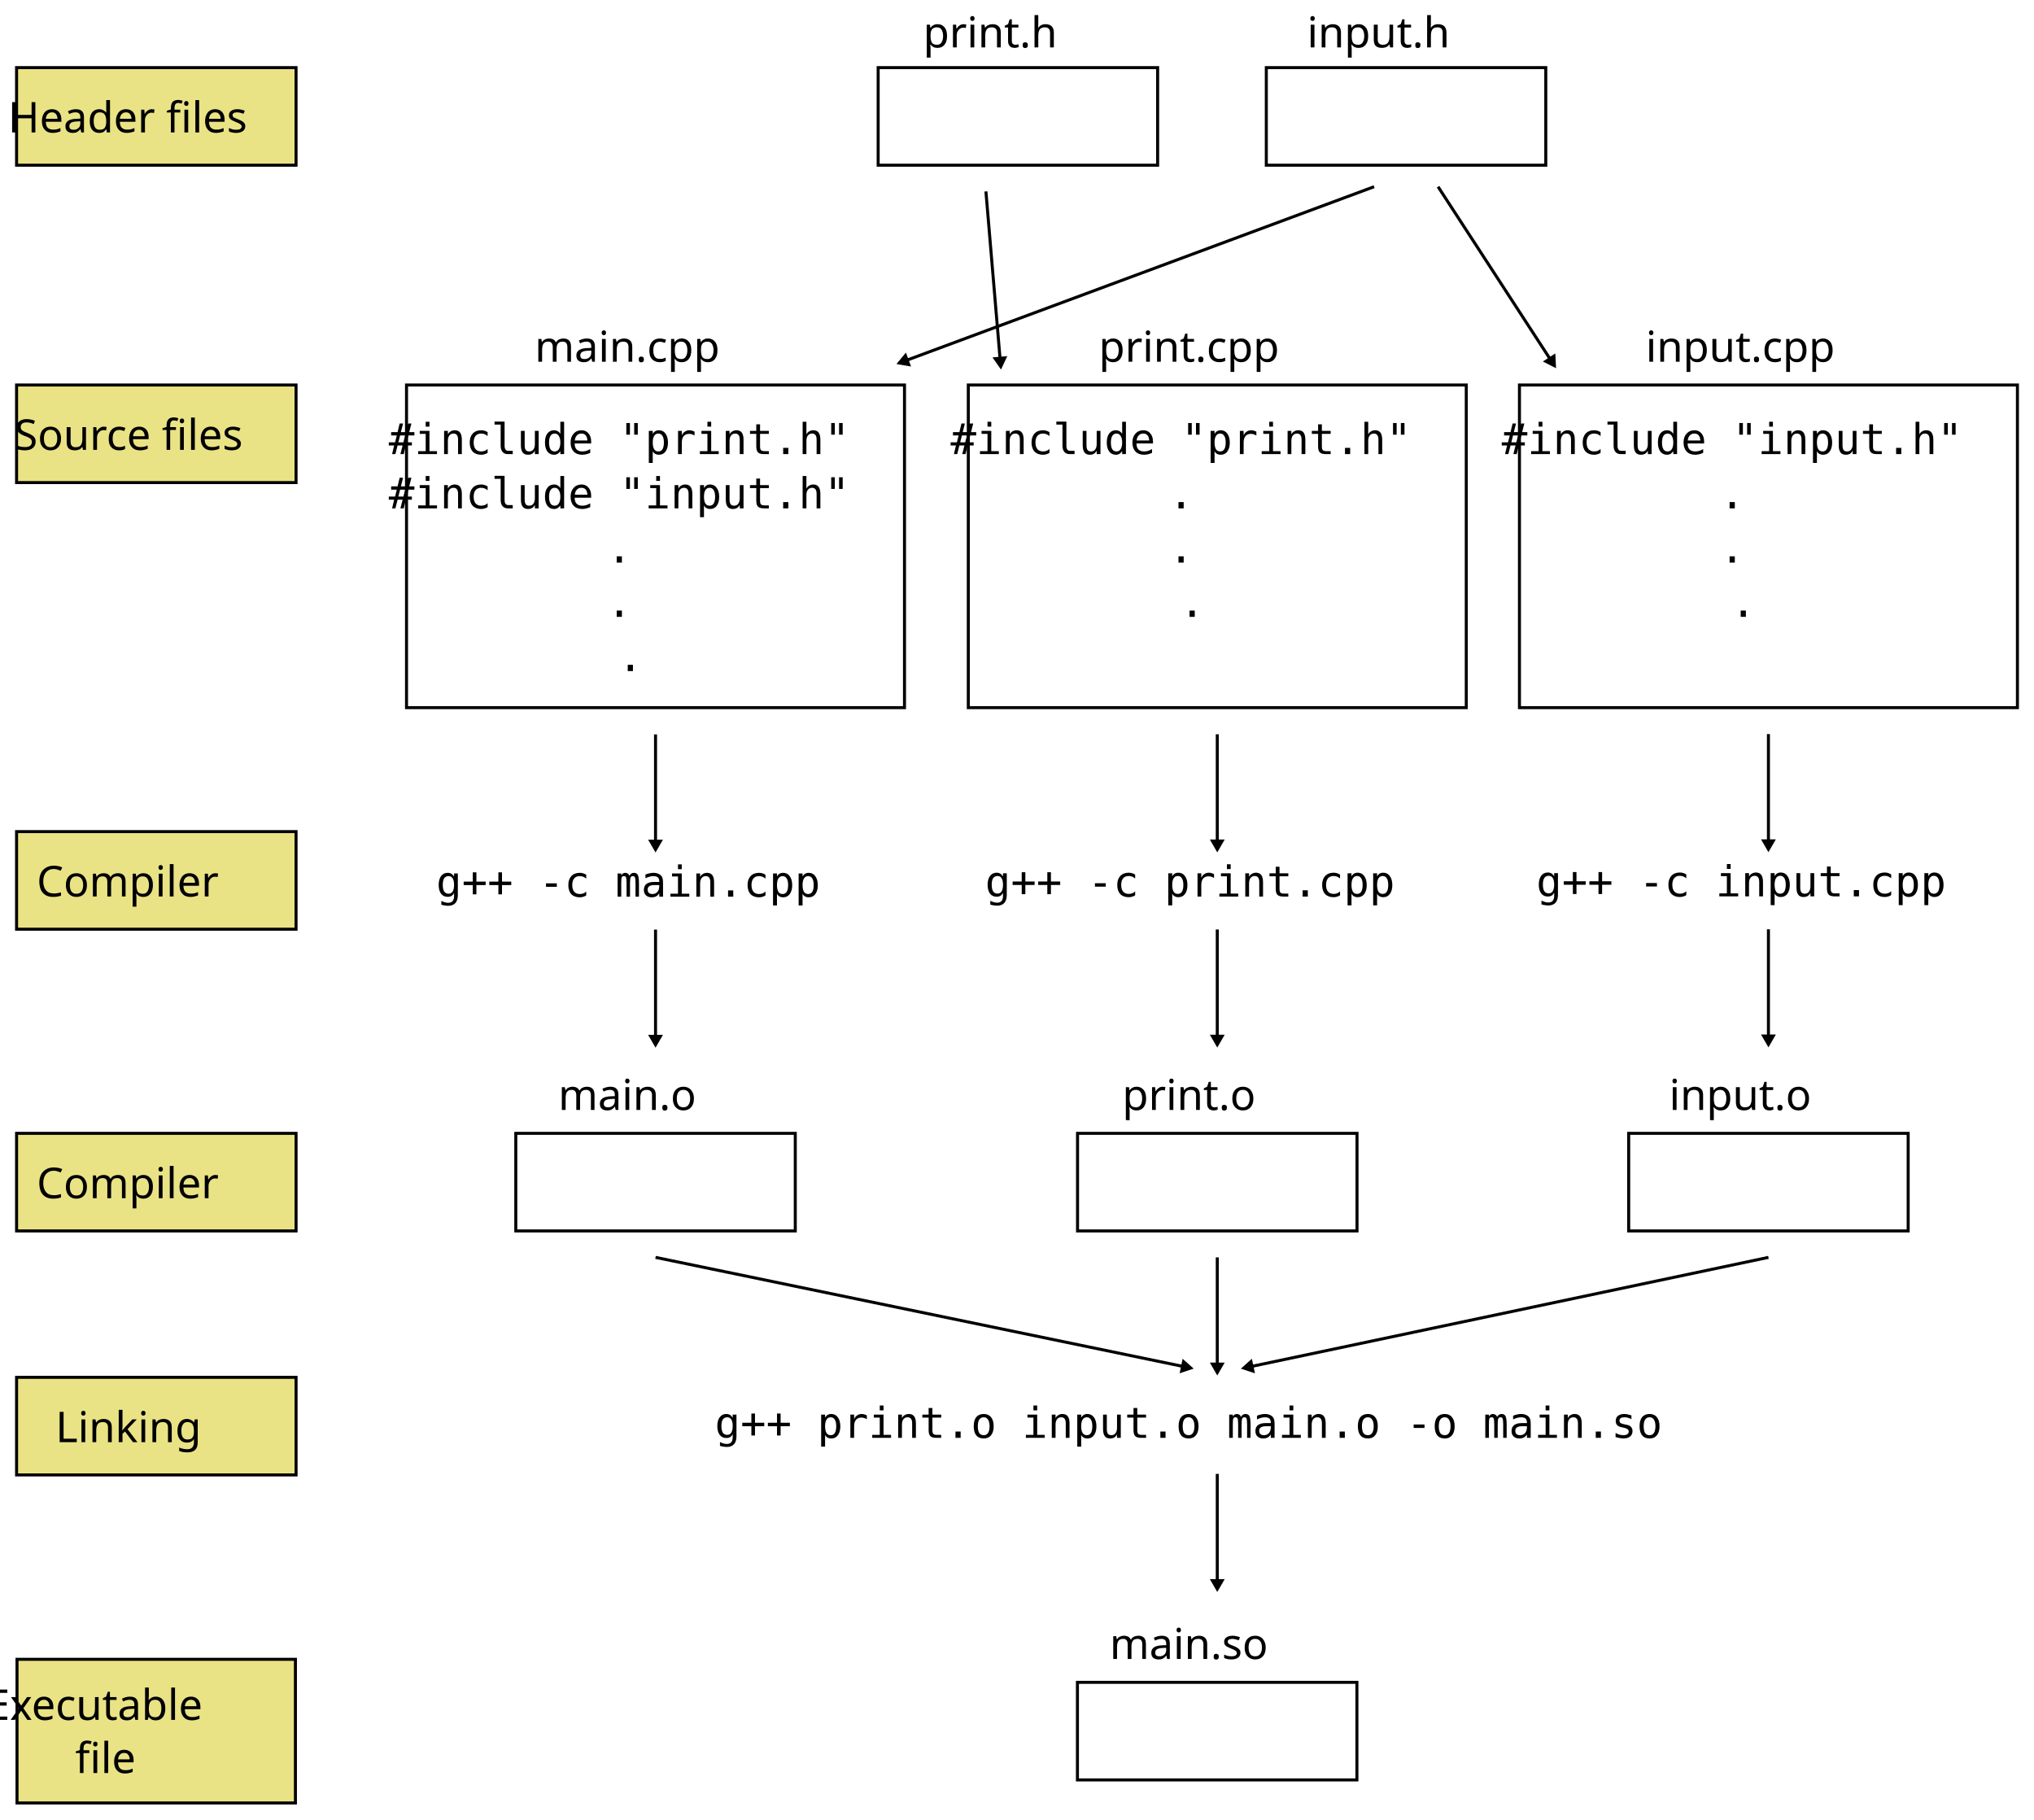
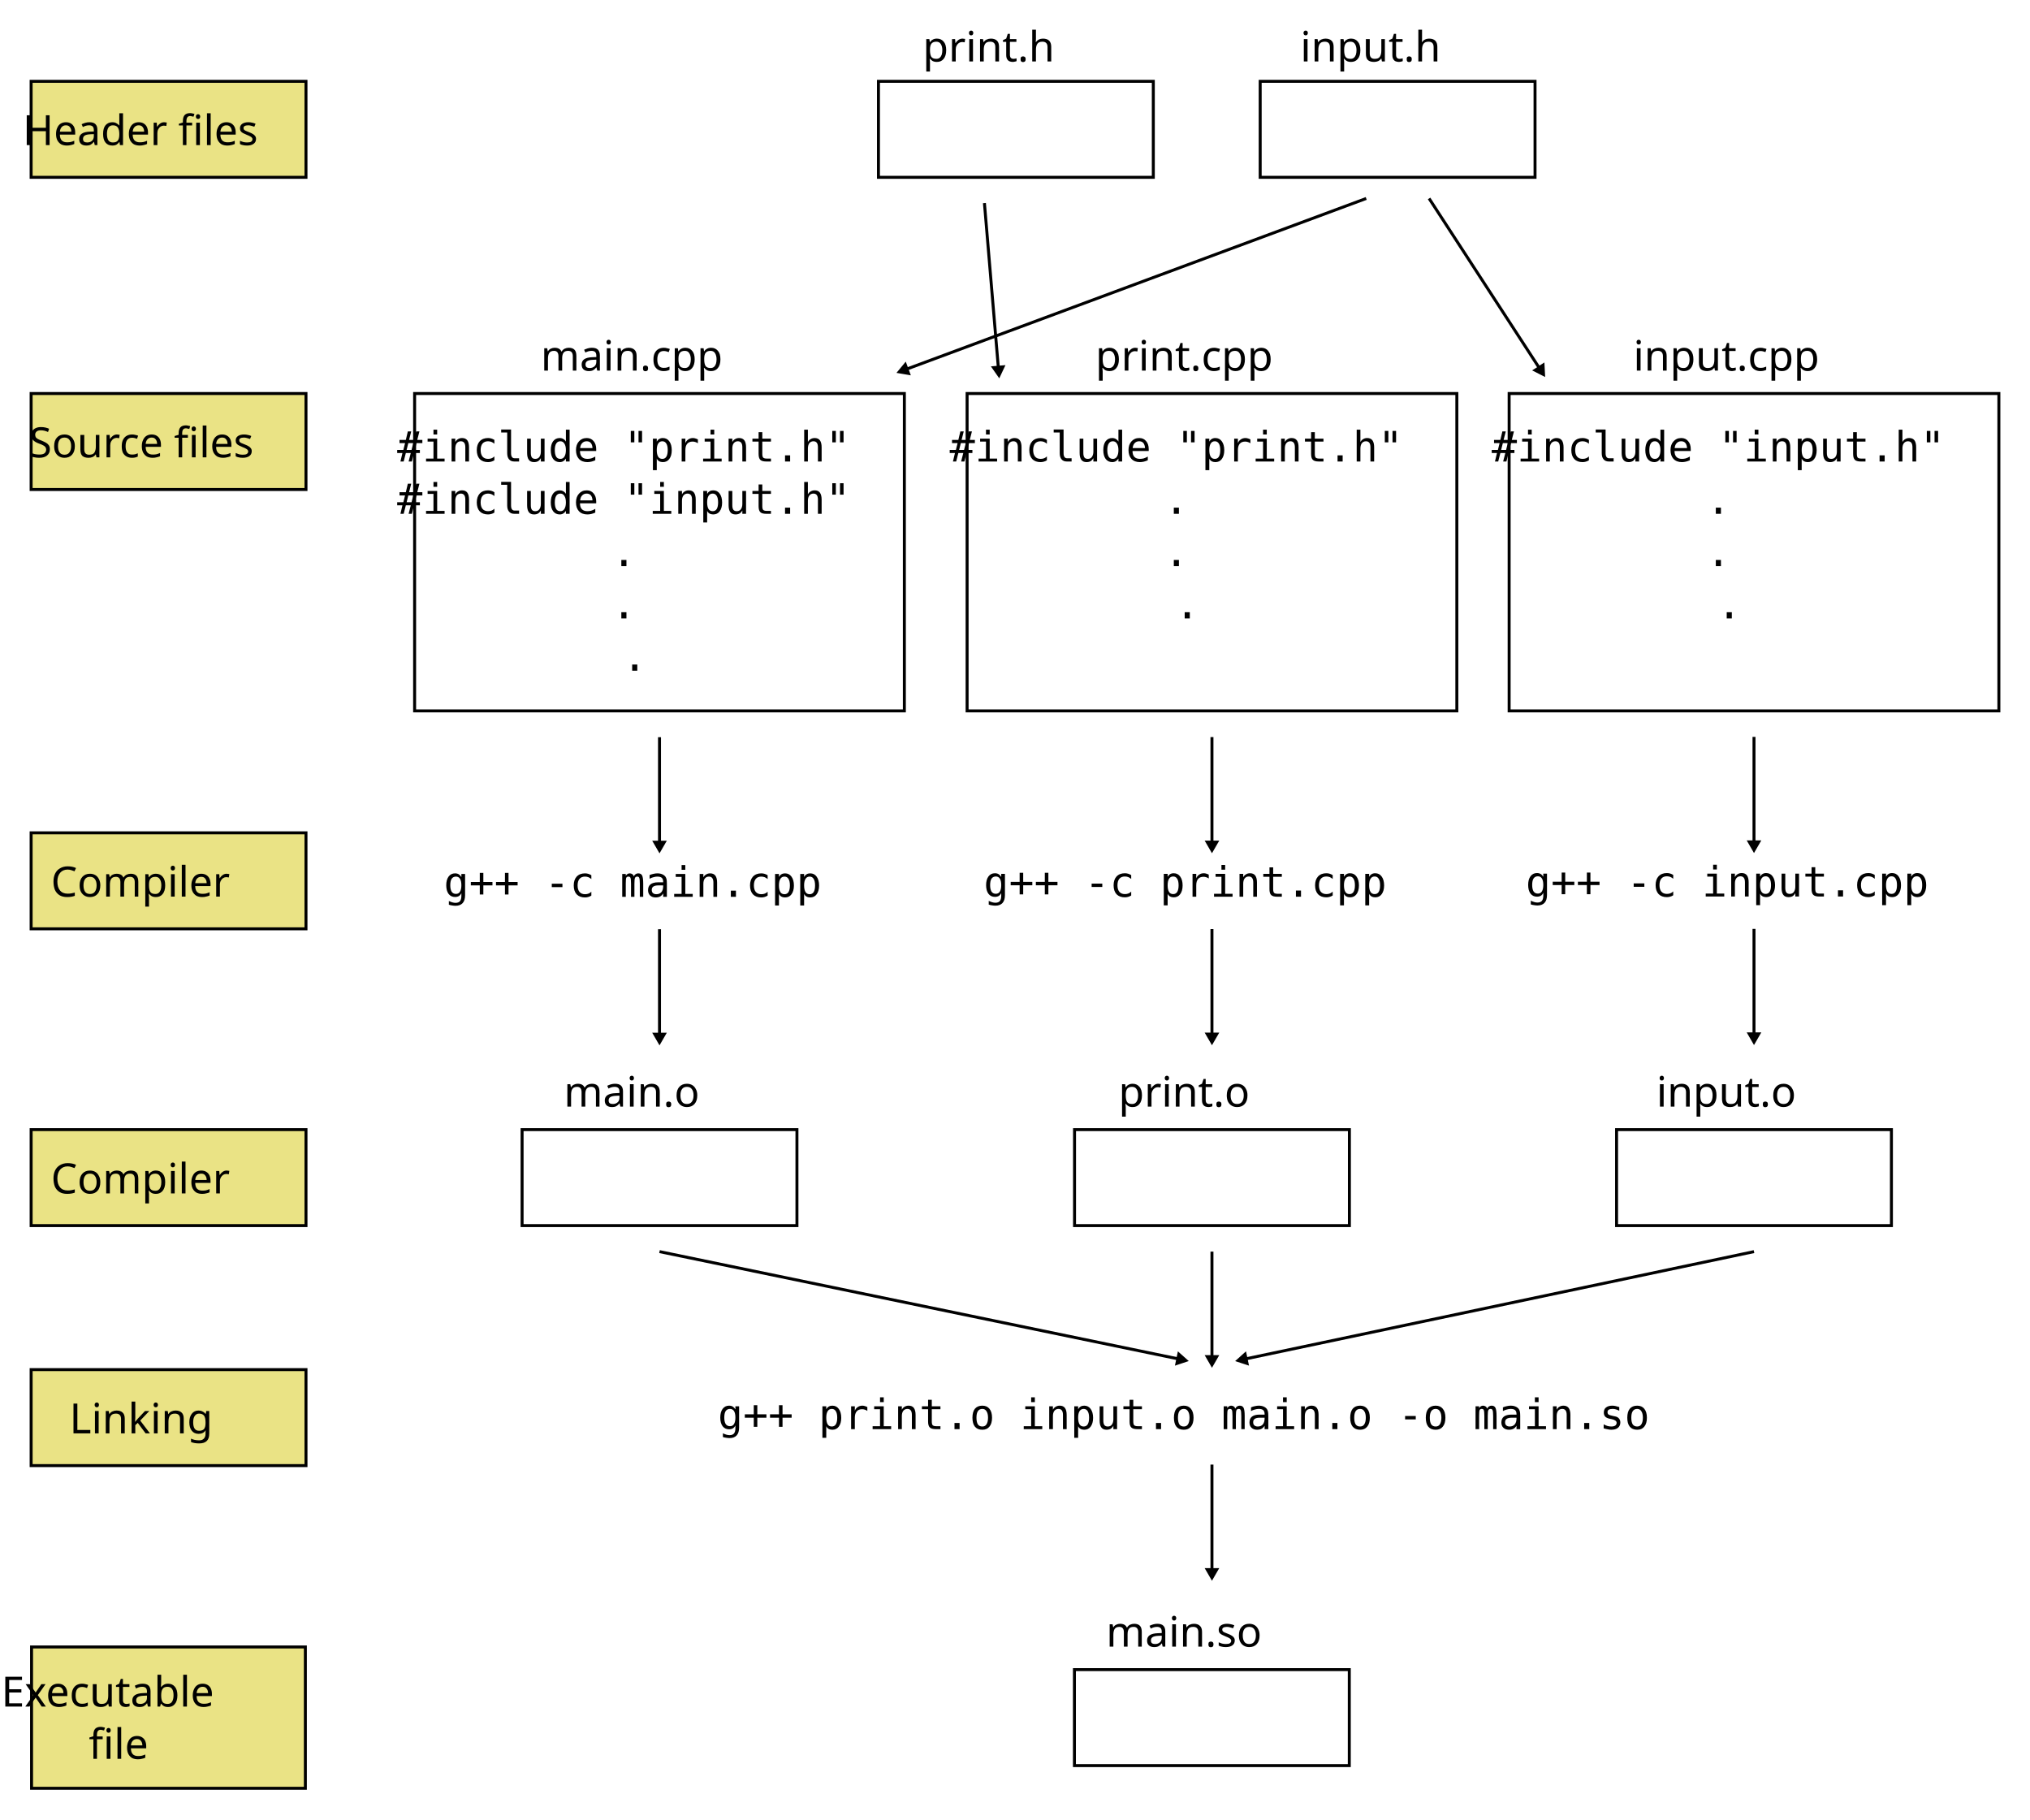
- <svg xmlns="http://www.w3.org/2000/svg" width="202.433mm" height="181.091mm" viewBox="0 0 202.433 181.091" version="1.1" id="svg5">
+ <svg xmlns="http://www.w3.org/2000/svg" width="205.433mm" height="184.09mm" viewBox="0 0 205.433 184.09" version="1.1" id="svg5">
  <defs id="defs2">
    <marker style="overflow:visible" id="TriangleOutM" refX="0" refY="0" orient="auto">
      <path transform="scale(0.4)" style="fill:context-stroke;fill-rule:evenodd;stroke:context-stroke;stroke-width:1pt" d="M 5.77,0 -2.88,5 V -5 Z" id="path124066" />
    </marker>
    <marker style="overflow:visible" id="marker124199" refX="0" refY="0" orient="auto">
      <path transform="matrix(0.3,0,0,0.3,-0.69,0)" d="M 8.719,4.034 -2.207,0.016 8.719,-4.002 c -1.745,2.372 -1.735,5.617 -6e-7,8.035 z" style="fill:context-stroke;fill-rule:evenodd;stroke:context-stroke;stroke-width:0.625;stroke-linejoin:round" id="path123951" />
    </marker>
    <marker style="overflow:visible" id="Arrow1Send" refX="0" refY="0" orient="auto">
      <path transform="matrix(-0.2,0,0,-0.2,-1.2,0)" style="fill:context-stroke;fill-rule:evenodd;stroke:context-stroke;stroke-width:1pt" d="M 0,0 5,-5 -12.5,0 5,5 Z" id="path123936" />
    </marker>
    <marker style="overflow:visible" id="marker124182" refX="0" refY="0" orient="auto">
      <path transform="scale(-0.6)" d="M 8.719,4.034 -2.207,0.016 8.719,-4.002 c -1.745,2.372 -1.735,5.617 -6e-7,8.035 z" style="fill:context-stroke;fill-rule:evenodd;stroke:context-stroke;stroke-width:0.625;stroke-linejoin:round" id="path123948" />
    </marker>
    <marker style="overflow:visible" id="marker1298" refX="0" refY="0" orient="auto">
      <path transform="scale(-0.6)" d="M 8.719,4.034 -2.207,0.016 8.719,-4.002 c -1.745,2.372 -1.735,5.617 -6e-7,8.035 z" style="fill:context-stroke;fill-rule:evenodd;stroke:context-stroke;stroke-width:0.625;stroke-linejoin:round" id="path1296" />
    </marker>
    <marker style="overflow:visible" id="Arrow2Mend" refX="0" refY="0" orient="auto">
      <path transform="scale(-0.6)" d="M 8.719,4.034 -2.207,0.016 8.719,-4.002 c -1.745,2.372 -1.735,5.617 -6e-7,8.035 z" style="fill:context-stroke;fill-rule:evenodd;stroke:context-stroke;stroke-width:0.625;stroke-linejoin:round" id="path1021" />
    </marker>
    <marker style="overflow:visible" id="marker1280" refX="0" refY="0" orient="auto">
      <path transform="scale(0.6)" d="M 8.719,4.034 -2.207,0.016 8.719,-4.002 c -1.745,2.372 -1.735,5.617 -6e-7,8.035 z" style="fill:context-stroke;fill-rule:evenodd;stroke:context-stroke;stroke-width:0.625;stroke-linejoin:round" id="path1278" />
    </marker>
    <marker style="overflow:visible" id="Arrow1Mstart" refX="0" refY="0" orient="auto">
      <path transform="matrix(0.4,0,0,0.4,4,0)" style="fill:context-stroke;fill-rule:evenodd;stroke:context-stroke;stroke-width:1pt" d="M 0,0 5,-5 -12.5,0 5,5 Z" id="path1000" />
    </marker>
    <marker style="overflow:visible" id="Arrow2Sstart" refX="0" refY="0" orient="auto">
      <path transform="matrix(0.3,0,0,0.3,-0.69,0)" d="M 8.719,4.034 -2.207,0.016 8.719,-4.002 c -1.745,2.372 -1.735,5.617 -6e-7,8.035 z" style="fill:context-stroke;fill-rule:evenodd;stroke:context-stroke;stroke-width:0.625;stroke-linejoin:round" id="path1024" />
    </marker>
    <marker style="overflow:visible" id="Arrow2Mstart" refX="0" refY="0" orient="auto">
      <path transform="scale(0.6)" d="M 8.719,4.034 -2.207,0.016 8.719,-4.002 c -1.745,2.372 -1.735,5.617 -6e-7,8.035 z" style="fill:context-stroke;fill-rule:evenodd;stroke:context-stroke;stroke-width:0.625;stroke-linejoin:round" id="path1018" />
    </marker>
    <marker style="overflow:visible" id="Arrow1Lstart" refX="0" refY="0" orient="auto">
      <path transform="matrix(0.8,0,0,0.8,10,0)" style="fill:context-stroke;fill-rule:evenodd;stroke:context-stroke;stroke-width:1pt" d="M 0,0 5,-5 -12.5,0 5,5 Z" id="path41828" />
    </marker>
  </defs>
-   <g id="layer1" transform="translate(4.288502,-83.23331)">
+   <g id="layer1" transform="translate(5.788502,-81.7343)">
    <rect style="fill:#eae385;stroke:#000000;stroke-width:0.3;stroke-miterlimit:4;stroke-dasharray:none" id="rect125229" width="27.815" height="9.712" x="-2.639" y="121.551" />
    <text xml:space="preserve" style="font-size:4.233px;line-height:1.25;font-family:sans-serif;letter-spacing:0px;stroke-width:0.265" x="11.256" y="128.005" id="text125233">
      <tspan style="font-style:normal;font-variant:normal;font-weight:normal;font-stretch:normal;font-family:sans-serif;-inkscape-font-specification:sans-serif;text-align:center;text-anchor:middle;stroke-width:0.265" x="11.256" y="128.005" id="tspan125231">Source files</tspan>
    </text>
    <rect style="fill:none;stroke:#000000;stroke-width:0.3;stroke-miterlimit:4;stroke-dasharray:none" id="rect13754" width="27.815" height="9.712" x="83.11" y="89.963" />
    <text xml:space="preserve" style="font-size:4.233px;line-height:1.25;font-family:sans-serif;letter-spacing:0px;stroke-width:0.265" x="97.009" y="87.951" id="text13758">
      <tspan style="font-style:normal;font-variant:normal;font-weight:normal;font-stretch:normal;font-family:sans-serif;-inkscape-font-specification:sans-serif;text-align:center;text-anchor:middle;stroke-width:0.265" x="97.009" y="87.951" id="tspan13756">print.h</tspan>
    </text>
    <rect style="fill:none;stroke:#000000;stroke-width:0.3;stroke-miterlimit:4;stroke-dasharray:none" id="rect168389" width="27.815" height="9.712" x="47.046" y="196.03" />
    <rect style="fill:none;stroke:#000000;stroke-width:0.3;stroke-miterlimit:4;stroke-dasharray:none" id="rect16798" width="27.815" height="9.712" x="121.74" y="89.963" />
    <text xml:space="preserve" style="font-size:4.233px;line-height:1.25;font-family:sans-serif;letter-spacing:0px;stroke-width:0.265" x="135.653" y="87.951" id="text16802">
      <tspan style="font-style:normal;font-variant:normal;font-weight:normal;font-stretch:normal;font-family:sans-serif;-inkscape-font-specification:sans-serif;text-align:center;text-anchor:middle;stroke-width:0.265" x="135.653" y="87.951" id="tspan16800">input.h</tspan>
    </text>
    <path style="fill:none;stroke:#000000;stroke-width:0.3;stroke-linecap:butt;stroke-linejoin:miter;stroke-miterlimit:4;stroke-dasharray:none;stroke-opacity:1;marker-end:url(#TriangleOutM)" d="m 93.834,102.284 1.428,16.882" id="path123447" />
    <path style="fill:none;stroke:#000000;stroke-width:0.3;stroke-linecap:butt;stroke-linejoin:miter;stroke-miterlimit:4;stroke-dasharray:none;stroke-opacity:1;marker-end:url(#TriangleOutM)" d="m 132.471,101.815 -46.74,17.351" id="path123701" />
    <path style="fill:none;stroke:#000000;stroke-width:0.3;stroke-linecap:butt;stroke-linejoin:miter;stroke-miterlimit:4;stroke-dasharray:none;stroke-opacity:1;marker-end:url(#TriangleOutM)" d="m 138.833,101.815 11.281,17.351" id="path123839" />
    <rect style="fill:none;stroke:#000000;stroke-width:0.3;stroke-miterlimit:4;stroke-dasharray:none" id="rect19678" width="49.561" height="32.112" x="36.17" y="121.551" />
    <text xml:space="preserve" style="font-size:4.233px;line-height:1.25;font-family:sans-serif;letter-spacing:0px;stroke-width:0.265" x="60.887" y="119.236" id="text19682">
      <tspan style="font-style:normal;font-variant:normal;font-weight:normal;font-stretch:normal;font-family:sans-serif;-inkscape-font-specification:sans-serif;text-align:center;text-anchor:middle;stroke-width:0.265" x="60.887" y="119.236" id="tspan19680">main.cpp</tspan>
    </text>
    <text xml:space="preserve" style="font-size:4.233px;line-height:1.25;font-family:sans-serif;letter-spacing:0px;stroke-width:0.265" x="61.199" y="128.431" id="text21588">
      <tspan style="font-style:normal;font-variant:normal;font-weight:normal;font-stretch:normal;font-family:monospace;-inkscape-font-specification:monospace;text-align:center;text-anchor:middle;stroke-width:0.265" x="61.199" y="128.431" id="tspan21586">#include "print.h"</tspan>
-       <tspan style="font-style:normal;font-variant:normal;font-weight:normal;font-stretch:normal;font-family:monospace;-inkscape-font-specification:monospace;text-align:center;text-anchor:middle;stroke-width:0.265" x="61.199" y="133.829" id="tspan28680">#include "input.h"</tspan>
-       <tspan style="font-style:normal;font-variant:normal;font-weight:normal;font-stretch:normal;font-family:monospace;-inkscape-font-specification:monospace;text-align:center;text-anchor:middle;stroke-width:0.265" x="61.199" y="139.226" id="tspan31600">.</tspan>
-       <tspan style="font-style:normal;font-variant:normal;font-weight:normal;font-stretch:normal;font-family:monospace;-inkscape-font-specification:monospace;text-align:center;text-anchor:middle;stroke-width:0.265" x="61.199" y="144.624" id="tspan31602">.</tspan>
-       <tspan style="font-style:normal;font-variant:normal;font-weight:normal;font-stretch:normal;font-family:monospace;-inkscape-font-specification:monospace;text-align:center;text-anchor:middle;stroke-width:0.265" x="61.199" y="150.022" id="tspan31604">.</tspan>
+       <tspan style="font-style:normal;font-variant:normal;font-weight:normal;font-stretch:normal;font-family:monospace;-inkscape-font-specification:monospace;text-align:center;text-anchor:middle;stroke-width:0.265" x="61.199" y="133.722" id="tspan28680">#include "input.h"</tspan>
+       <tspan style="font-style:normal;font-variant:normal;font-weight:normal;font-stretch:normal;font-family:monospace;-inkscape-font-specification:monospace;text-align:center;text-anchor:middle;stroke-width:0.265" x="61.199" y="139.014" id="tspan31600">.</tspan>
+       <tspan style="font-style:normal;font-variant:normal;font-weight:normal;font-stretch:normal;font-family:monospace;-inkscape-font-specification:monospace;text-align:center;text-anchor:middle;stroke-width:0.265" x="61.199" y="144.306" id="tspan31602">.</tspan>
+       <tspan style="font-style:normal;font-variant:normal;font-weight:normal;font-stretch:normal;font-family:monospace;-inkscape-font-specification:monospace;text-align:center;text-anchor:middle;stroke-width:0.265" x="61.199" y="149.597" id="tspan31604">.</tspan>
    </text>
    <rect style="fill:none;stroke:#000000;stroke-width:0.3;stroke-miterlimit:4;stroke-dasharray:none" id="rect97190" width="49.561" height="32.112" x="92.081" y="121.551" />
    <text xml:space="preserve" style="font-size:4.233px;line-height:1.25;font-family:sans-serif;letter-spacing:0px;stroke-width:0.265" x="116.798" y="119.236" id="text97194">
      <tspan style="font-style:normal;font-variant:normal;font-weight:normal;font-stretch:normal;font-family:sans-serif;-inkscape-font-specification:sans-serif;text-align:center;text-anchor:middle;stroke-width:0.265" x="116.798" y="119.236" id="tspan97192">print.cpp</tspan>
    </text>
    <text xml:space="preserve" style="font-size:4.233px;line-height:1.25;font-family:sans-serif;letter-spacing:0px;stroke-width:0.265" x="117.11" y="128.431" id="text97206">
      <tspan style="font-style:normal;font-variant:normal;font-weight:normal;font-stretch:normal;font-family:monospace;-inkscape-font-specification:monospace;text-align:center;text-anchor:middle;stroke-width:0.265" x="117.11" y="128.431" id="tspan97198">#include "print.h"</tspan>
-       <tspan style="font-style:normal;font-variant:normal;font-weight:normal;font-stretch:normal;font-family:monospace;-inkscape-font-specification:monospace;text-align:center;text-anchor:middle;stroke-width:0.265" x="117.11" y="133.829" id="tspan97200">.</tspan>
-       <tspan style="font-style:normal;font-variant:normal;font-weight:normal;font-stretch:normal;font-family:monospace;-inkscape-font-specification:monospace;text-align:center;text-anchor:middle;stroke-width:0.265" x="117.11" y="139.226" id="tspan97202">.</tspan>
-       <tspan style="font-style:normal;font-variant:normal;font-weight:normal;font-stretch:normal;font-family:monospace;-inkscape-font-specification:monospace;text-align:center;text-anchor:middle;stroke-width:0.265" x="117.11" y="144.624" id="tspan97204">.</tspan>
+       <tspan style="font-style:normal;font-variant:normal;font-weight:normal;font-stretch:normal;font-family:monospace;-inkscape-font-specification:monospace;text-align:center;text-anchor:middle;stroke-width:0.265" x="117.11" y="133.722" id="tspan97200">.</tspan>
+       <tspan style="font-style:normal;font-variant:normal;font-weight:normal;font-stretch:normal;font-family:monospace;-inkscape-font-specification:monospace;text-align:center;text-anchor:middle;stroke-width:0.265" x="117.11" y="139.014" id="tspan97202">.</tspan>
+       <tspan style="font-style:normal;font-variant:normal;font-weight:normal;font-stretch:normal;font-family:monospace;-inkscape-font-specification:monospace;text-align:center;text-anchor:middle;stroke-width:0.265" x="117.11" y="144.306" id="tspan97204">.</tspan>
    </text>
    <rect style="fill:none;stroke:#000000;stroke-width:0.3;stroke-miterlimit:4;stroke-dasharray:none" id="rect106826" width="49.561" height="32.112" x="146.934" y="121.551" />
    <text xml:space="preserve" style="font-size:4.233px;line-height:1.25;font-family:sans-serif;letter-spacing:0px;stroke-width:0.265" x="171.665" y="119.236" id="text106830">
      <tspan style="font-style:normal;font-variant:normal;font-weight:normal;font-stretch:normal;font-family:sans-serif;-inkscape-font-specification:sans-serif;text-align:center;text-anchor:middle;stroke-width:0.265" x="171.665" y="119.236" id="tspan106828">input.cpp</tspan>
    </text>
    <text xml:space="preserve" style="font-size:4.233px;line-height:1.25;font-family:sans-serif;letter-spacing:0px;stroke-width:0.265" x="171.962" y="128.431" id="text106842">
      <tspan style="font-style:normal;font-variant:normal;font-weight:normal;font-stretch:normal;font-family:monospace;-inkscape-font-specification:monospace;text-align:center;text-anchor:middle;stroke-width:0.265" x="171.962" y="128.431" id="tspan106834">#include "input.h"</tspan>
-       <tspan style="font-style:normal;font-variant:normal;font-weight:normal;font-stretch:normal;font-family:monospace;-inkscape-font-specification:monospace;text-align:center;text-anchor:middle;stroke-width:0.265" x="171.962" y="133.829" id="tspan106836">.</tspan>
-       <tspan style="font-style:normal;font-variant:normal;font-weight:normal;font-stretch:normal;font-family:monospace;-inkscape-font-specification:monospace;text-align:center;text-anchor:middle;stroke-width:0.265" x="171.962" y="139.226" id="tspan106838">.</tspan>
-       <tspan style="font-style:normal;font-variant:normal;font-weight:normal;font-stretch:normal;font-family:monospace;-inkscape-font-specification:monospace;text-align:center;text-anchor:middle;stroke-width:0.265" x="171.962" y="144.624" id="tspan106840">.</tspan>
+       <tspan style="font-style:normal;font-variant:normal;font-weight:normal;font-stretch:normal;font-family:monospace;-inkscape-font-specification:monospace;text-align:center;text-anchor:middle;stroke-width:0.265" x="171.962" y="133.722" id="tspan106836">.</tspan>
+       <tspan style="font-style:normal;font-variant:normal;font-weight:normal;font-stretch:normal;font-family:monospace;-inkscape-font-specification:monospace;text-align:center;text-anchor:middle;stroke-width:0.265" x="171.962" y="139.014" id="tspan106838">.</tspan>
+       <tspan style="font-style:normal;font-variant:normal;font-weight:normal;font-stretch:normal;font-family:monospace;-inkscape-font-specification:monospace;text-align:center;text-anchor:middle;stroke-width:0.265" x="171.962" y="144.306" id="tspan106840">.</tspan>
    </text>
    <rect style="fill:#eae385;stroke:#000000;stroke-width:0.3;stroke-miterlimit:4;stroke-dasharray:none" id="rect125063" width="27.815" height="9.712" x="-2.639" y="89.963" />
    <text xml:space="preserve" style="font-size:4.233px;line-height:1.25;font-family:sans-serif;letter-spacing:0px;stroke-width:0.265" x="11.159" y="96.417" id="text125067">
      <tspan style="font-style:normal;font-variant:normal;font-weight:normal;font-stretch:normal;font-family:sans-serif;-inkscape-font-specification:sans-serif;text-align:center;text-anchor:middle;stroke-width:0.265" x="11.159" y="96.417" id="tspan125065">Header files</tspan>
    </text>
    <rect style="fill:#eae385;stroke:#000000;stroke-width:0.3;stroke-miterlimit:4;stroke-dasharray:none" id="rect127237" width="27.815" height="9.712" x="-2.639" y="166.001" />
    <text xml:space="preserve" style="font-size:4.233px;line-height:1.25;font-family:sans-serif;letter-spacing:0px;stroke-width:0.265" x="11.171" y="172.454" id="text127241">
      <tspan style="font-style:normal;font-variant:normal;font-weight:normal;font-stretch:normal;font-family:sans-serif;-inkscape-font-specification:sans-serif;text-align:center;text-anchor:middle;stroke-width:0.265" x="11.171" y="172.454" id="tspan127239">Compiler</tspan>
    </text>
    <path style="fill:none;stroke:#000000;stroke-width:0.3;stroke-linecap:butt;stroke-linejoin:miter;stroke-miterlimit:4;stroke-dasharray:none;stroke-opacity:1;marker-end:url(#TriangleOutM)" d="m 60.953,156.326 2e-6,10.9" id="path133288" />
    <text xml:space="preserve" style="font-size:4.233px;line-height:1.25;font-family:sans-serif;letter-spacing:0px;stroke-width:0.265" x="60.989" y="172.477" id="text129503">
      <tspan style="font-style:normal;font-variant:normal;font-weight:normal;font-stretch:normal;font-family:monospace;-inkscape-font-specification:monospace;text-align:center;text-anchor:middle;stroke-width:0.265" x="60.989" y="172.477" id="tspan129501">g++ -c main.cpp</tspan>
    </text>
    <path style="fill:none;stroke:#000000;stroke-width:0.3;stroke-linecap:butt;stroke-linejoin:miter;stroke-miterlimit:4;stroke-dasharray:none;stroke-opacity:1;marker-end:url(#TriangleOutM)" d="m 116.86,156.314 1e-5,10.9" id="path134952" />
    <text xml:space="preserve" style="font-size:4.233px;line-height:1.25;font-family:sans-serif;letter-spacing:0px;stroke-width:0.265" x="116.896" y="172.465" id="text134956">
      <tspan style="font-style:normal;font-variant:normal;font-weight:normal;font-stretch:normal;font-family:monospace;-inkscape-font-specification:monospace;text-align:center;text-anchor:middle;stroke-width:0.265" x="116.896" y="172.465" id="tspan134954">g++ -c print.cpp</tspan>
    </text>
    <path style="fill:none;stroke:#000000;stroke-width:0.3;stroke-linecap:butt;stroke-linejoin:miter;stroke-miterlimit:4;stroke-dasharray:none;stroke-opacity:1;marker-end:url(#TriangleOutM)" d="m 171.714,156.294 1e-5,10.9" id="path141542" />
    <text xml:space="preserve" style="font-size:4.233px;line-height:1.25;font-family:sans-serif;letter-spacing:0px;stroke-width:0.265" x="171.75" y="172.445" id="text141546">
      <tspan style="font-style:normal;font-variant:normal;font-weight:normal;font-stretch:normal;font-family:monospace;-inkscape-font-specification:monospace;text-align:center;text-anchor:middle;stroke-width:0.265" x="171.75" y="172.445" id="tspan141544">g++ -c input.cpp</tspan>
    </text>
    <rect style="fill:#eae385;stroke:#000000;stroke-width:0.3;stroke-miterlimit:4;stroke-dasharray:none" id="rect144099" width="27.815" height="9.712" x="-2.638" y="196.03" />
    <text xml:space="preserve" style="font-size:4.233px;line-height:1.25;font-family:sans-serif;letter-spacing:0px;stroke-width:0.265" x="11.171" y="202.484" id="text144103">
      <tspan style="font-style:normal;font-variant:normal;font-weight:normal;font-stretch:normal;font-family:sans-serif;-inkscape-font-specification:sans-serif;text-align:center;text-anchor:middle;stroke-width:0.265" x="11.171" y="202.484" id="tspan144101">Compiler</tspan>
    </text>
    <path style="fill:none;stroke:#000000;stroke-width:0.3;stroke-linecap:butt;stroke-linejoin:miter;stroke-miterlimit:4;stroke-dasharray:none;stroke-opacity:1;marker-end:url(#TriangleOutM)" d="m 60.953,175.754 2e-6,10.9" id="path144107" />
    <path style="fill:none;stroke:#000000;stroke-width:0.3;stroke-linecap:butt;stroke-linejoin:miter;stroke-miterlimit:4;stroke-dasharray:none;stroke-opacity:1;marker-end:url(#TriangleOutM)" d="m 116.86,175.741 1e-5,10.9" id="path144113" />
    <path style="fill:none;stroke:#000000;stroke-width:0.3;stroke-linecap:butt;stroke-linejoin:miter;stroke-miterlimit:4;stroke-dasharray:none;stroke-opacity:1;marker-end:url(#TriangleOutM)" d="m 171.714,175.721 1e-5,10.9" id="path144119" />
    <text xml:space="preserve" style="font-size:4.233px;line-height:1.25;font-family:sans-serif;letter-spacing:0px;stroke-width:0.265" x="60.888" y="193.704" id="text144373">
      <tspan style="font-style:normal;font-variant:normal;font-weight:normal;font-stretch:normal;font-family:sans-serif;-inkscape-font-specification:sans-serif;text-align:center;text-anchor:middle;stroke-width:0.265" x="60.888" y="193.704" id="tspan144371">main.o</tspan>
    </text>
    <text xml:space="preserve" style="font-size:4.233px;line-height:1.25;font-family:sans-serif;letter-spacing:0px;stroke-width:0.265" x="116.795" y="193.704" id="text144391">
      <tspan style="font-style:normal;font-variant:normal;font-weight:normal;font-stretch:normal;font-family:sans-serif;-inkscape-font-specification:sans-serif;text-align:center;text-anchor:middle;stroke-width:0.265" x="116.795" y="193.704" id="tspan144389">print.o</tspan>
    </text>
    <text xml:space="preserve" style="font-size:4.233px;line-height:1.25;font-family:sans-serif;letter-spacing:0px;stroke-width:0.265" x="171.663" y="193.704" id="text144407">
      <tspan style="font-style:normal;font-variant:normal;font-weight:normal;font-stretch:normal;font-family:sans-serif;-inkscape-font-specification:sans-serif;text-align:center;text-anchor:middle;stroke-width:0.265" x="171.663" y="193.704" id="tspan144405">input.o</tspan>
    </text>
    <rect style="fill:none;stroke:#000000;stroke-width:0.3;stroke-miterlimit:4;stroke-dasharray:none" id="rect168749" width="27.815" height="9.712" x="102.953" y="196.03" />
    <rect style="fill:none;stroke:#000000;stroke-width:0.3;stroke-miterlimit:4;stroke-dasharray:none" id="rect168911" width="27.815" height="9.712" x="157.806" y="196.03" />
    <path style="fill:none;stroke:#000000;stroke-width:0.3;stroke-linecap:butt;stroke-linejoin:miter;stroke-miterlimit:4;stroke-dasharray:none;stroke-opacity:1;marker-end:url(#TriangleOutM)" d="m 116.86,208.375 1e-5,10.9" id="path169348" />
    <text xml:space="preserve" style="font-size:4.233px;line-height:1.25;font-family:sans-serif;letter-spacing:0px;stroke-width:0.265" x="116.755" y="226.337" id="text169352">
      <tspan style="font-style:normal;font-variant:normal;font-weight:normal;font-stretch:normal;font-family:monospace;-inkscape-font-specification:monospace;text-align:center;text-anchor:middle;stroke-width:0.265" x="118.029" y="226.337" id="tspan169350">g++ print.o input.o main.o -o main.so </tspan>
    </text>
    <rect style="fill:#eae385;stroke:#000000;stroke-width:0.3;stroke-miterlimit:4;stroke-dasharray:none" id="rect179602" width="27.815" height="9.712" x="-2.638" y="220.314" />
    <text xml:space="preserve" style="font-size:4.233px;line-height:1.25;font-family:sans-serif;letter-spacing:0px;stroke-width:0.265" x="11.243" y="226.767" id="text179606">
      <tspan style="font-style:normal;font-variant:normal;font-weight:normal;font-stretch:normal;font-family:sans-serif;-inkscape-font-specification:sans-serif;text-align:center;text-anchor:middle;stroke-width:0.265" x="11.243" y="226.767" id="tspan179604">Linking</tspan>
    </text>
    <path style="fill:none;stroke:#000000;stroke-width:0.3;stroke-linecap:butt;stroke-linejoin:miter;stroke-miterlimit:4;stroke-dasharray:none;stroke-opacity:1;marker-end:url(#TriangleOutM)" d="m 60.953,208.375 52.726,10.9" id="path181498" />
    <path style="fill:none;stroke:#000000;stroke-width:0.3;stroke-linecap:butt;stroke-linejoin:miter;stroke-miterlimit:4;stroke-dasharray:none;stroke-opacity:1;marker-end:url(#TriangleOutM)" d="M 171.714,208.375 120.041,219.275" id="path181500" />
    <text xml:space="preserve" style="font-size:4.233px;line-height:1.25;font-family:sans-serif;letter-spacing:0px;stroke-width:0.265" x="116.784" y="248.343" id="text185720">
      <tspan style="font-style:normal;font-variant:normal;font-weight:normal;font-stretch:normal;font-family:sans-serif;-inkscape-font-specification:sans-serif;text-align:center;text-anchor:middle;stroke-width:0.265" x="116.784" y="248.343" id="tspan185718">main.so</tspan>
    </text>
    <rect style="fill:none;stroke:#000000;stroke-width:0.3;stroke-miterlimit:4;stroke-dasharray:none" id="rect185722" width="27.815" height="9.712" x="102.942" y="250.669" />
    <g id="g186745" transform="translate(0,62.52275)">
      <g id="g190942">
        <rect style="fill:#eae385;stroke:#000000;stroke-width:0.3;stroke-miterlimit:4;stroke-dasharray:none" id="rect186739" width="27.709" height="14.298" x="-2.595" y="185.854" />
        <text xml:space="preserve" style="font-size:4.233px;line-height:1.25;font-family:sans-serif;letter-spacing:0px;stroke-width:0.265" x="11.162" y="191.882" id="text186743">
          <tspan style="font-style:normal;font-variant:normal;font-weight:normal;font-stretch:normal;font-family:sans-serif;-inkscape-font-specification:sans-serif;text-align:center;text-anchor:middle;stroke-width:0.265" x="11.162" y="191.882" id="tspan186988">Executable</tspan>
          <tspan style="font-style:normal;font-variant:normal;font-weight:normal;font-stretch:normal;font-family:sans-serif;-inkscape-font-specification:sans-serif;text-align:center;text-anchor:middle;stroke-width:0.265" x="11.162" y="197.174" id="tspan189164">file</tspan>
        </text>
      </g>
    </g>
    <path style="fill:none;stroke:#000000;stroke-width:0.3;stroke-linecap:butt;stroke-linejoin:miter;stroke-miterlimit:4;stroke-dasharray:none;stroke-opacity:1;marker-end:url(#TriangleOutM)" d="m 116.86,229.924 1e-5,10.9" id="path190944" />
  </g>
</svg>
